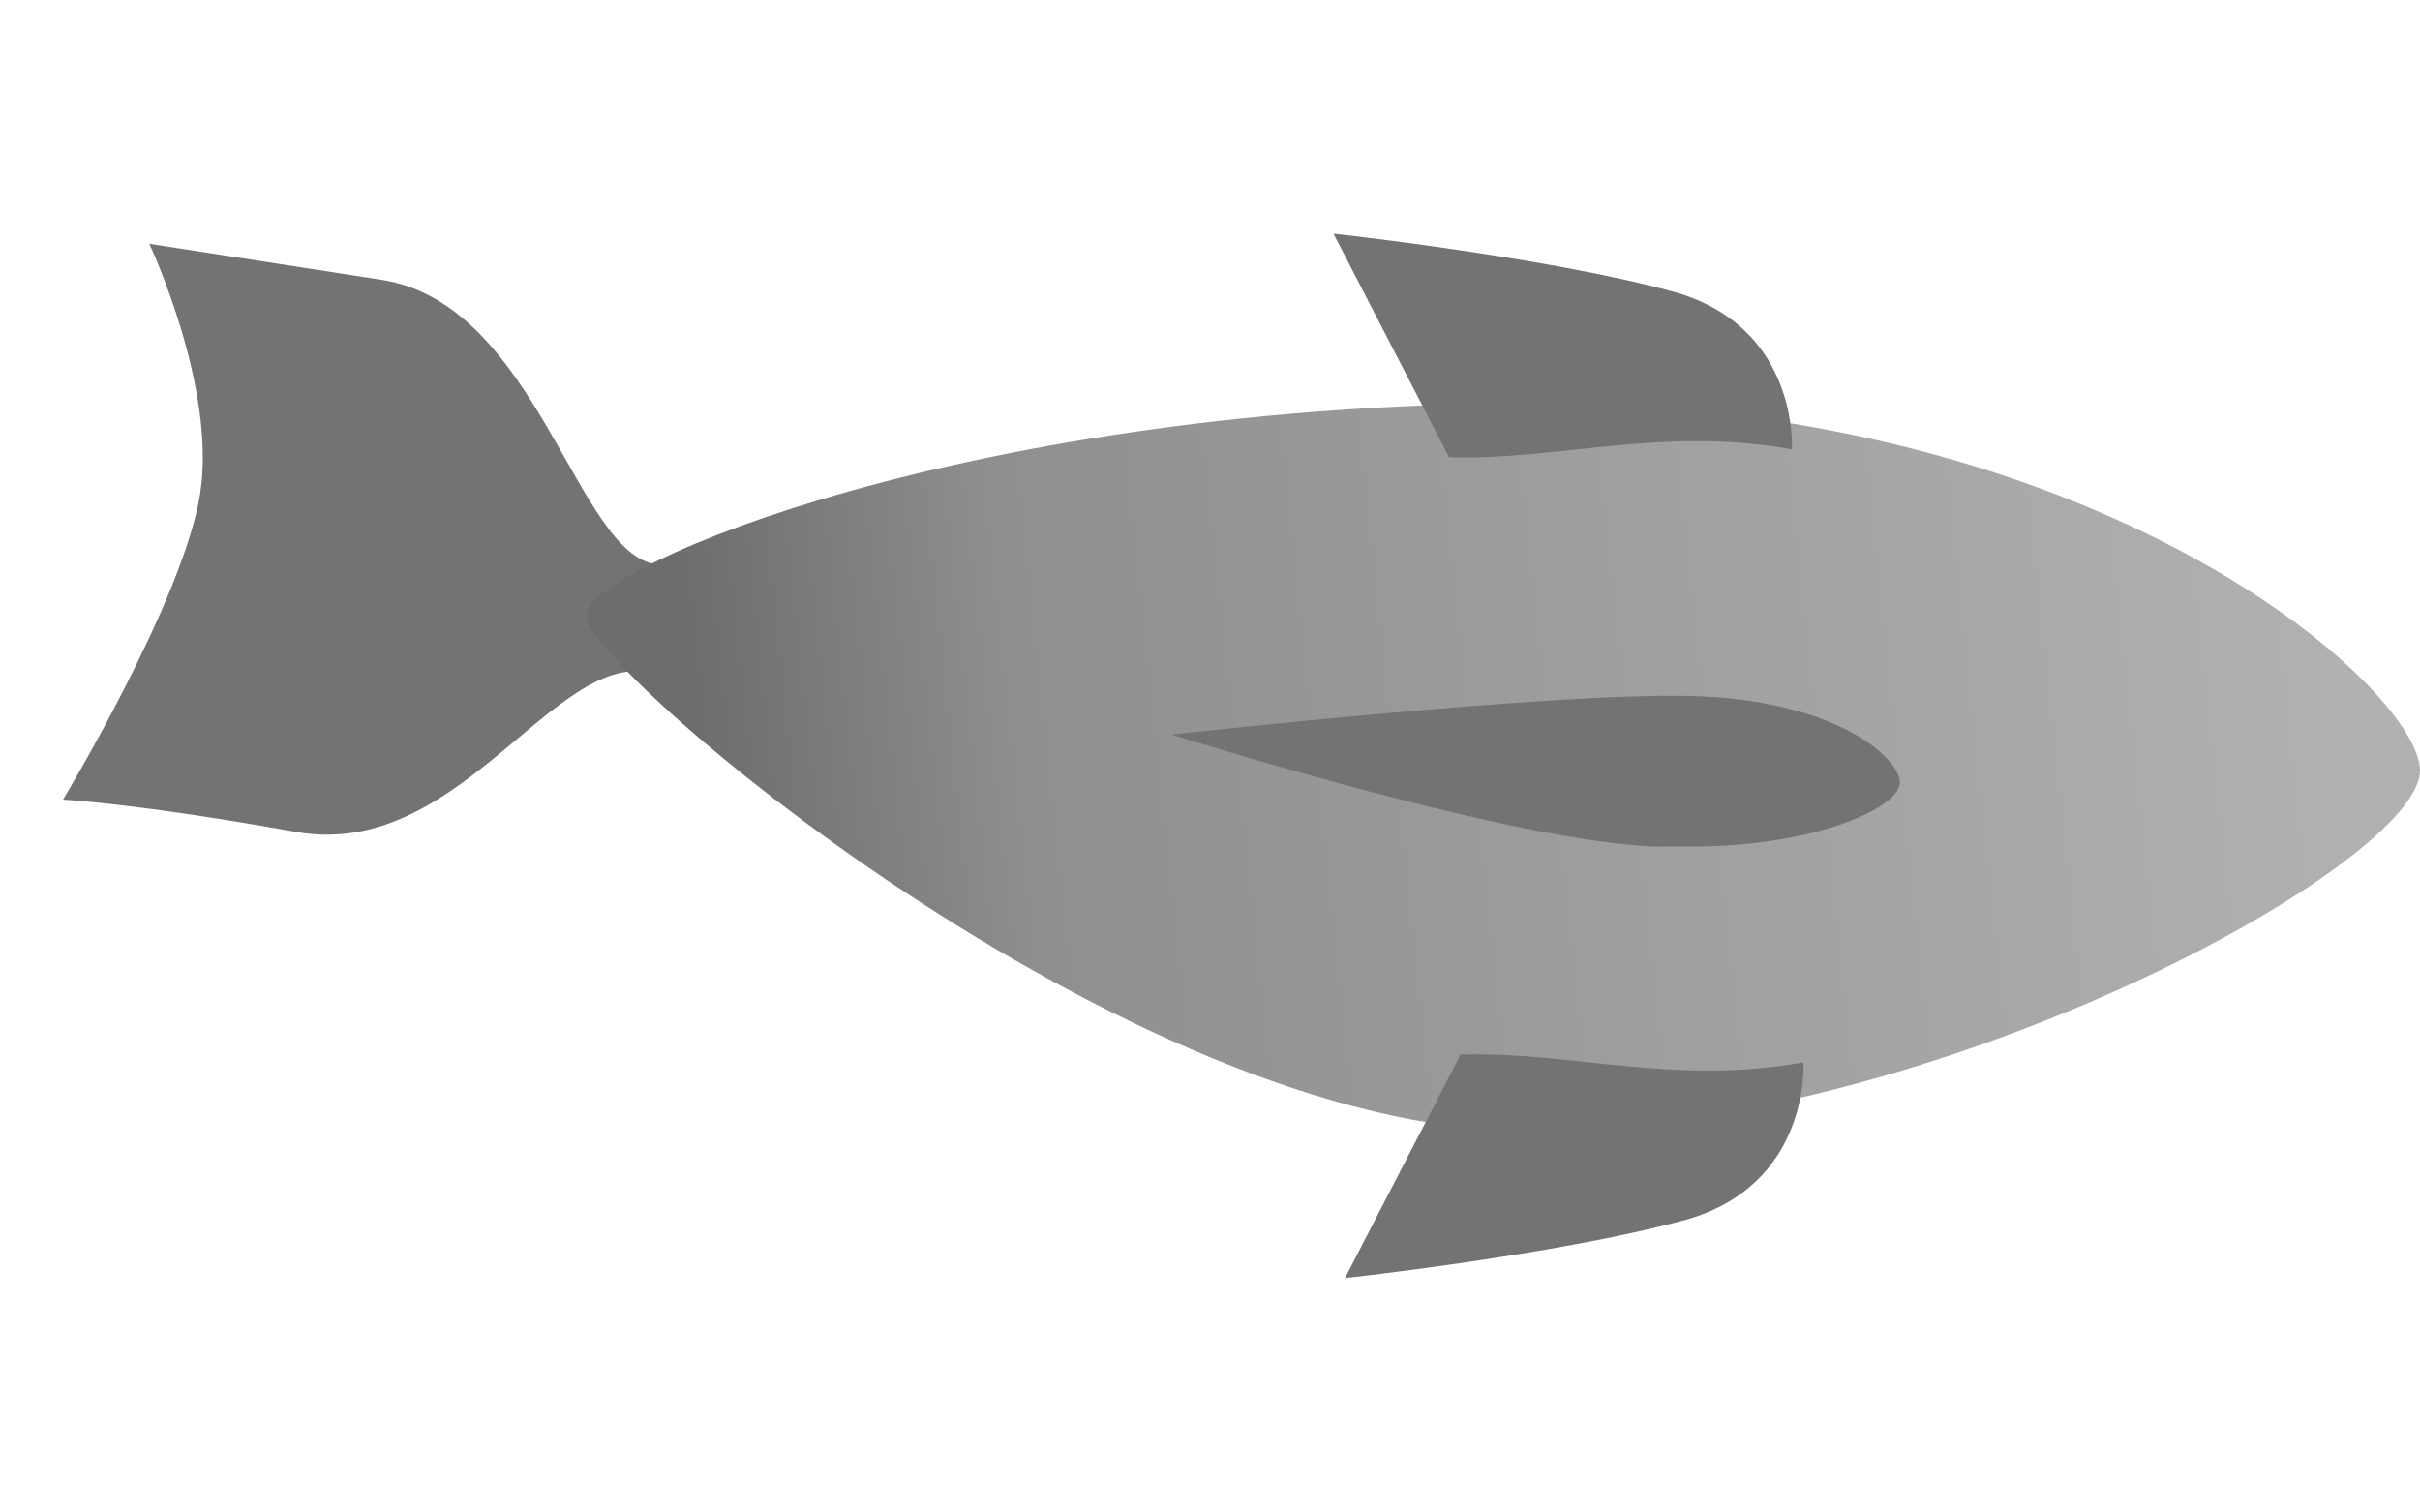
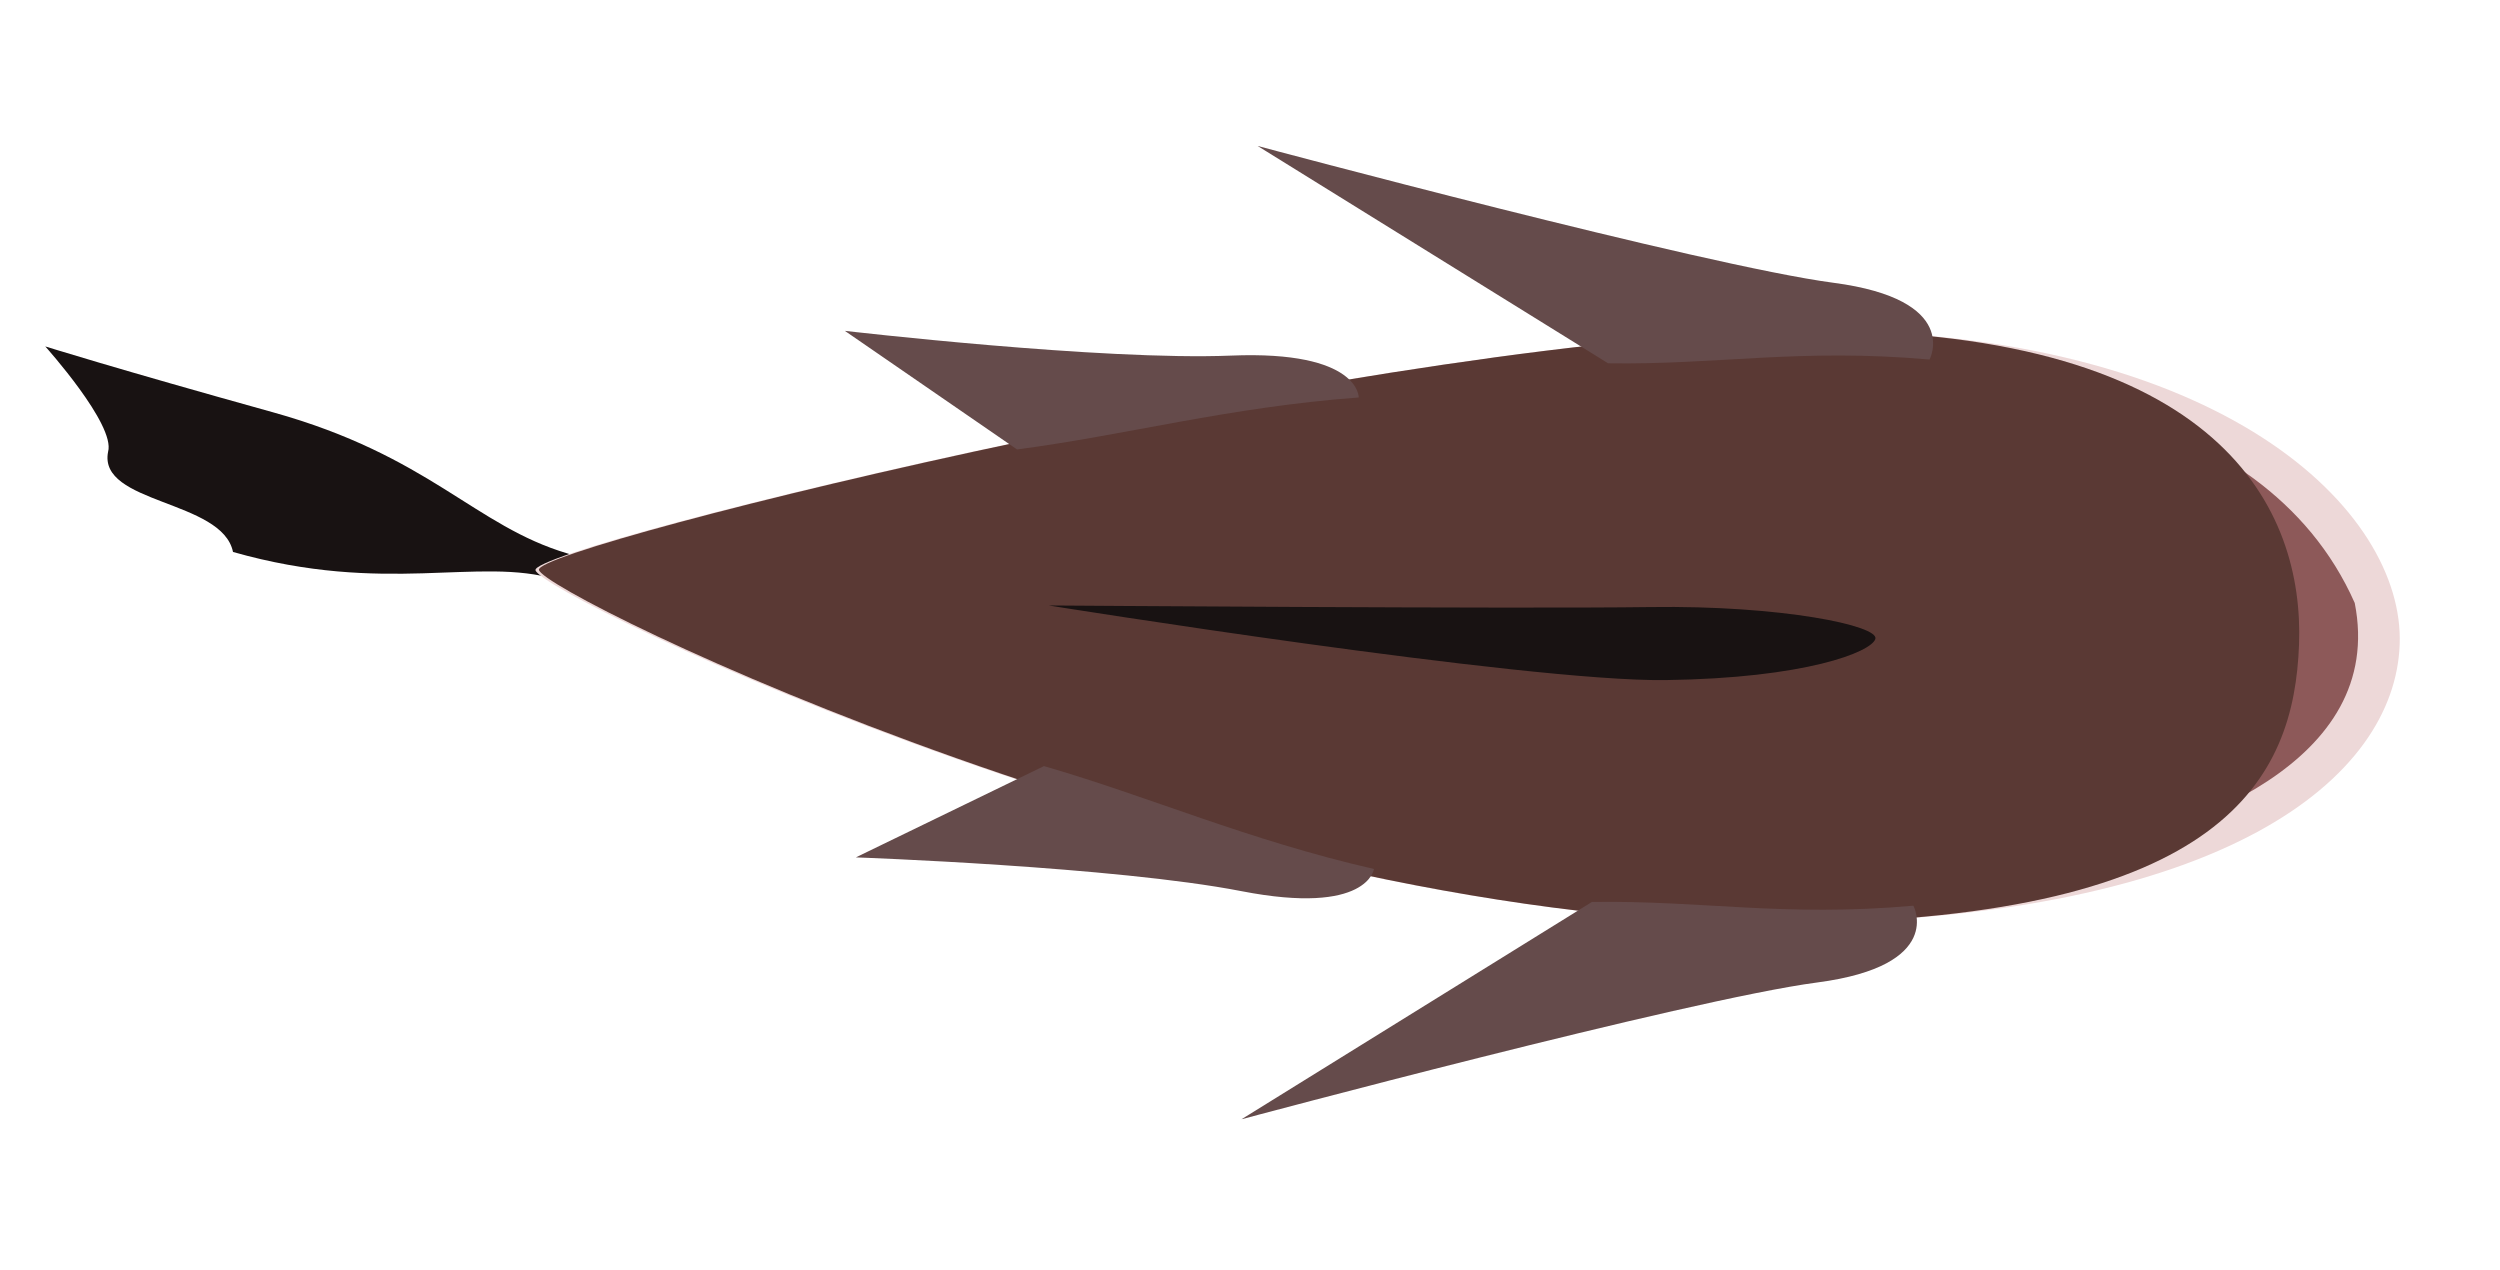
- <svg xmlns="http://www.w3.org/2000/svg" xmlns:xlink="http://www.w3.org/1999/xlink" width="60.221" height="37.619" id="svg3127" version="1.1">
+ <svg xmlns="http://www.w3.org/2000/svg" width="128" height="65" id="svg3127" version="1.1">
  <defs id="defs3129">
    <linearGradient id="linearGradient4044">
      <stop style="stop-color:#6d6d6d;stop-opacity:1;" offset="0" id="stop4046" />
      <stop id="stop4052" offset="0.197" style="stop-color:#8f8f8f;stop-opacity:1;" />
      <stop style="stop-color:#b1b1b1;stop-opacity:1;" offset="1" id="stop4048" />
    </linearGradient>
-     <linearGradient xlink:href="#linearGradient4044" id="linearGradient4050" x1="16.011" y1="32.983" x2="59.924" y2="32.791" gradientUnits="userSpaceOnUse" gradientTransform="translate(1.813164,14.458)" />
-     <linearGradient xlink:href="#linearGradient4044-7" id="linearGradient4050-3" x1="17.833" y1="39.215" x2="59.924" y2="32.791" gradientUnits="userSpaceOnUse" gradientTransform="translate(1.813164,14.458)" />
    <linearGradient id="linearGradient4044-7">
      <stop style="stop-color:#6d6d6d;stop-opacity:1;" offset="0" id="stop4046-4" />
      <stop id="stop4052-5" offset="0.197" style="stop-color:#8f8f8f;stop-opacity:1;" />
      <stop style="stop-color:#b1b1b1;stop-opacity:1;" offset="1" id="stop4048-5" />
    </linearGradient>
-     <linearGradient xlink:href="#linearGradient4044-7" id="linearGradient5553" gradientUnits="userSpaceOnUse" x1="19.367" y1="37.106" x2="59.924" y2="32.791" gradientTransform="translate(1.813164,14.458)" />
-     <linearGradient xlink:href="#linearGradient4044-7" id="linearGradient5567" gradientUnits="userSpaceOnUse" x1="19.367" y1="37.106" x2="59.924" y2="32.791" gradientTransform="translate(1.813164,14.458)" />
-     <linearGradient xlink:href="#linearGradient4044-7" id="linearGradient5581" gradientUnits="userSpaceOnUse" x1="17.833" y1="39.215" x2="59.924" y2="32.791" gradientTransform="translate(1.813164,14.458)" />
  </defs>
-   <g id="layer3" style="display:none" transform="translate(-1.813164,-14.458)">
-     <path style="fill:#737373;fill-opacity:1;stroke:none" d="m 1.813,39.541 c 0,0 1.717,-0.639 5.281,-2.516 3.564,-1.878 7.284,2.163 9.473,1.182 2.189,-0.981 5.576,-0.629 5.576,-0.629 0,0 -2.621,2.266 -4.467,3.076 -1.846,0.81 -0.876,7.073 -4.396,8.822 -3.521,1.749 -5.238,2.602 -5.238,2.602 0,0 0.524,-3.901 -0.67,-6.305 C 6.177,43.368 1.813,39.541 1.813,39.541 z" id="path3262-9" />
-     <path style="fill:url(#linearGradient4050-3);fill-opacity:1;stroke:none" d="m 62.034,30.935 c -0.099,2.074 -7.958,11.108 -21.956,11.108 -13.998,0 -24.161,-1.055 -24.257,-2.301 -0.096,-1.246 13.998,-15.82 24.066,-15.82 10.067,0 22.259,4.701 22.148,7.013 z" id="path3260-0" />
-     <path id="path4034-4" d="m 34.996,46.262 2.876,-5.561 c 2.709,-0.088 5.323,0.781 8.533,0.192 0,0 0.192,3.068 -2.972,3.931 -3.164,0.863 -8.437,1.438 -8.437,1.438 z" style="fill:#737373;fill-opacity:1;stroke:none" />
-     <path style="fill:#737373;fill-opacity:1;stroke:none" d="m 35.283,20.273 2.876,5.561 c 2.709,0.088 5.323,-0.781 8.533,-0.192 0,0 0.192,-3.068 -2.972,-3.931 -3.164,-0.863 -8.437,-1.438 -8.437,-1.438 z" id="path4054-1" />
-     <path style="fill:#737373;fill-opacity:1;stroke:none" d="m 29.627,35.524 c 0,0 10.643,-4.41 13.902,-4.506 3.26,-0.096 5.657,0.959 5.561,1.63 -0.096,0.671 -1.726,2.014 -5.177,2.109 -3.452,0.096 -14.286,0.767 -14.286,0.767 z" id="path4056-2" />
+   <g style="display:none" transform="translate(-1.813164,-975.4395)" id="g5715">
+     <path id="path5717" d="m 2.755,1023.662 c 0,0 3.484,-1.465 11.07,-4.958 7.587,-3.492 11.649,-2.235 16.198,-4.239 4.55,-2.004 10.386,-3.577 10.386,-3.577 0,0 -6.149,3.292 -9.974,4.968 -3.825,1.676 -6.114,6.261 -13.541,9.624 -2.148,-1.69 -6.866,2.608 -8.195,0.22 -0.593,-1.308 -5.944,-2.039 -5.944,-2.039 z" style="fill:#181212;fill-opacity:1;stroke:none" />
+     <path id="path5719" d="m 124.677,1007.221 c -0.253,-6.856 -8.911,-13.99 -30.892,-14.261 -29.03,-0.358 -64.356,20.823 -64.555,22.069 -0.199,1.246 44.634,8.255 65.513,8.255 20.879,0 30.187,-9.207 29.934,-16.063 z" style="fill:#edd8d8;fill-opacity:1;stroke:none" />
+     <path id="path5721" d="m 92.844,1021.254 c -20.271,-1.659 -39.916,-1.634 -59.094,-8.25 23.427,-8.306 48.783,-20.825 73.688,-16.688 6.41,1.28 16.553,4.813 14.938,13.031 -4.738,10.695 -19.406,11.978 -29.531,11.906 z" style="fill:#8d5959;fill-opacity:1;stroke:none" />
+     <path style="fill:#5a3934;fill-opacity:1;stroke:none" d="m 119.524,1007.221 c -0.253,-6.856 -3.759,-13.99 -25.74,-14.261 -29.03,-0.358 -64.71,21.015 -64.909,22.261 -0.199,1.246 44.988,8.063 65.867,8.063 20.879,0 25.035,-9.207 24.781,-16.063 z" id="path5723" />
+     <path id="path5725" d="m 66.207,1032.745 17.94,-11.125 c 5.619,-0.088 9.802,0.781 16.46,0.192 0,0 1.635,3.068 -4.927,3.931 -6.562,0.863 -29.473,7.003 -29.473,7.003 z" style="fill:#654b4b;fill-opacity:1;stroke:none" />
+     <path id="path5727" d="m 55.146,1011.342 c 0,0 24.392,-2.3 31.153,-2.203 6.761,0.096 11.732,-0.959 11.533,-1.63 -0.199,-0.671 -3.579,-2.014 -10.738,-2.11 -7.159,-0.096 -31.948,5.943 -31.948,5.943 z" style="fill:#181212;fill-opacity:1;stroke:none" />
+     <path style="fill:#654b4b;fill-opacity:1;stroke:none" d="m 43.741,1026.023 8.338,-6.713 c 5.611,0.313 10.973,1.353 17.647,1.348 0,0 0.235,2.403 -6.357,2.626 -6.592,0.224 -19.628,2.739 -19.628,2.739 z" id="path5729" />
+     <path style="fill:#654b4b;fill-opacity:1;stroke:none" d="m 65.379,982.915 17.94,11.125 c 5.619,0.088 9.802,-0.781 16.46,-0.192 0,0 1.635,-3.068 -4.927,-3.931 -6.562,-0.863 -29.473,-7.003 -29.473,-7.003 z" id="path5731" />
+     <path id="path5733" d="m 43.137,997.993 9.718,4.487 c 5.367,-1.666 10.316,-3.977 16.791,-5.592 0,0 -0.355,-2.388 -6.804,-1.004 -6.449,1.384 -19.705,2.109 -19.705,2.109 z" style="fill:#654b4b;fill-opacity:1;stroke:none" />
  </g>
-   <g style="display:none" id="g5541" transform="translate(-1.813164,-14.458)">
-     <path id="path5543" d="m 3.38,32.178 c 0,0 1.83,-0.09 5.794,-0.802 3.965,-0.712 6.289,4.263 8.673,3.991 2.383,-0.273 5.505,1.086 5.505,1.086 0,0 -3.184,1.367 -5.188,1.581 -2.004,0.214 -2.973,6.477 -6.857,7.08 -3.885,0.603 -5.779,0.897 -5.779,0.897 0,0 1.679,-3.56 1.267,-6.212 C 6.383,37.146 3.38,32.179 3.38,32.179 z" style="fill:#737373;fill-opacity:1;stroke:none" />
-     <path id="path5545" d="m 62.034,32.935 c -0.099,2.074 -7.958,9.108 -21.956,9.108 -13.998,0 -23.586,-4.027 -23.682,-5.273 -0.096,-1.246 13.423,-12.848 23.49,-12.848 10.067,0 22.259,6.701 22.148,9.013 z" style="fill:url(#linearGradient5553);fill-opacity:1;stroke:none" />
-     <path style="fill:#737373;fill-opacity:1;stroke:none" d="m 34.996,46.262 2.876,-5.561 c 2.709,-0.088 5.323,0.781 8.533,0.192 0,0 0.192,3.068 -2.972,3.931 -3.164,0.863 -8.437,1.438 -8.437,1.438 z" id="path5547" />
-     <path id="path5549" d="m 35.283,20.273 2.876,5.561 c 2.709,0.088 5.323,-0.781 8.533,-0.192 0,0 0.192,-3.068 -2.972,-3.931 -3.164,-0.863 -8.437,-1.438 -8.437,-1.438 z" style="fill:#737373;fill-opacity:1;stroke:none" />
-     <path id="path5551" d="m 30.969,33.798 c 0,0 9.396,-2.972 12.56,-2.78 3.26,-0.096 5.657,0.959 5.561,1.63 -0.096,0.671 -1.726,2.014 -5.177,2.109 -3.452,0.096 -12.944,-0.959 -12.944,-0.959 z" style="fill:#737373;fill-opacity:1;stroke:none" />
+   <g id="g5695" transform="translate(-1.813164,-975.4395)" style="display:none">
+     <path style="fill:#181212;fill-opacity:1;stroke:none" d="m 2.756,1015.286 c 0,0 3.649,-0.985 11.635,-3.43 7.986,-2.444 11.843,-0.653 16.62,-2.03 4.777,-1.377 10.772,-2.154 10.772,-2.154 0,0 -6.535,2.438 -10.55,3.587 -4.015,1.149 -6.898,5.385 -14.709,7.723 -1.902,-1.962 -7.154,1.664 -8.151,-0.88 -0.412,-1.376 -5.617,-2.817 -5.617,-2.817 z" id="path5697" />
+     <path style="fill:#edd8d8;fill-opacity:1;stroke:none" d="m 124.677,1007.221 c -0.253,-6.856 -8.911,-13.99 -30.892,-14.261 -29.03,-0.358 -64.356,16.823 -64.555,18.069 -0.199,1.246 44.634,12.255 65.513,12.255 20.879,0 30.187,-9.207 29.934,-16.063 z" id="path5699" />
+     <path style="fill:#8d5959;fill-opacity:1;stroke:none" d="m 92.844,1021.254 c -20.271,-1.659 -39.916,-3.634 -59.094,-10.25 23.427,-8.306 48.783,-18.825 73.688,-14.688 6.41,1.28 16.553,4.813 14.938,13.031 -4.738,10.695 -19.406,11.978 -29.531,11.906 z" id="path5701" />
+     <path id="path5703" d="m 119.524,1007.221 c -0.253,-6.856 -3.759,-13.99 -25.74,-14.261 -29.03,-0.358 -64.179,16.838 -64.378,18.084 -0.199,1.246 44.457,12.24 65.337,12.24 20.879,0 25.035,-9.207 24.781,-16.063 z" style="fill:#5a3934;fill-opacity:1;stroke:none" />
+     <path style="fill:#654b4b;fill-opacity:1;stroke:none" d="m 66.207,1032.745 17.94,-11.125 c 5.619,-0.088 9.802,0.781 16.46,0.192 0,0 1.635,3.068 -4.927,3.931 -6.562,0.863 -29.473,7.003 -29.473,7.003 z" id="path5705" />
+     <path style="fill:#181212;fill-opacity:1;stroke:none" d="m 55.5,1009.221 c 0,0 24.039,-0.178 30.799,-0.082 6.761,0.096 11.732,-0.959 11.533,-1.63 -0.199,-0.671 -3.579,-2.014 -10.738,-2.109 -7.159,-0.096 -31.595,3.822 -31.595,3.822 z" id="path5707" />
+     <path id="path5709" d="m 45.069,1023.282 8.815,-6.072 c 5.572,0.731 10.841,2.168 17.497,2.661 0,0 0.056,2.413 -6.535,2.144 -6.591,-0.269 -19.777,1.267 -19.777,1.267 z" style="fill:#654b4b;fill-opacity:1;stroke:none" />
+     <path id="path5711" d="m 65.379,982.915 17.94,11.125 c 5.619,0.088 9.802,-0.781 16.46,-0.192 0,0 1.635,-3.068 -4.927,-3.931 -6.562,-0.863 -29.473,-7.003 -29.473,-7.003 z" style="fill:#654b4b;fill-opacity:1;stroke:none" />
+     <path style="fill:#654b4b;fill-opacity:1;stroke:none" d="m 45.634,996.323 9.63,4.673 c 5.398,-1.562 10.391,-3.778 16.896,-5.268 0,0 -0.309,-2.394 -6.784,-1.135 -6.475,1.26 -19.742,1.729 -19.742,1.729 z" id="path5713" />
  </g>
-   <g id="layer1" transform="translate(-1.813164,-1002.82)" style="display:none">
-     <path style="fill:#737373;fill-opacity:1;stroke:none" d="m 3.452,1014.682 c 0,0 1.822,0.192 5.849,0.096 4.027,-0.096 5.561,5.178 7.958,5.273 2.397,0.096 5.273,1.918 5.273,1.918 0,0 -3.356,0.863 -5.369,0.767 -2.013,-0.096 -3.931,5.944 -7.862,5.944 -3.931,0 -5.849,0 -5.849,0 0,0 2.205,-3.26 2.205,-5.944 0,-2.685 -2.205,-8.054 -2.205,-8.054 z" id="path3262" />
-     <path style="fill:url(#linearGradient4050);fill-opacity:1;stroke:none" d="m 62.034,32.935 c -0.099,2.074 -7.958,9.108 -21.956,9.108 -13.998,0 -23.97,-7.67 -24.066,-8.917 -0.096,-1.246 13.807,-9.204 23.874,-9.204 10.067,0 22.259,6.701 22.148,9.013 z" id="path3260" transform="translate(0,988.3622)" />
-     <path id="path4034" d="m 34.996,1034.625 2.876,-5.561 c 2.709,-0.088 5.323,0.781 8.533,0.192 0,0 0.192,3.068 -2.972,3.931 -3.164,0.863 -8.437,1.438 -8.437,1.438 z" style="fill:#737373;fill-opacity:1;stroke:none" />
-     <path style="fill:#737373;fill-opacity:1;stroke:none" d="m 35.283,1008.635 2.876,5.561 c 2.709,0.088 5.323,-0.781 8.533,-0.192 0,0 0.192,-3.068 -2.972,-3.931 -3.164,-0.863 -8.437,-1.438 -8.437,-1.438 z" id="path4054" />
-     <path style="fill:#737373;fill-opacity:1;stroke:none" d="m 28.764,1021.681 c 0,0 11.505,-2.205 14.765,-2.301 3.26,-0.096 5.657,0.959 5.561,1.63 -0.096,0.671 -1.726,2.014 -5.177,2.109 -3.452,0.096 -15.149,-1.438 -15.149,-1.438 z" id="path4056" />
+   <g id="layer1" transform="translate(-1.813164,-975.4395)" style="display:none">
+     <path style="fill:#181212;fill-opacity:1;stroke:none" d="m 3.18,1005.078 c 0,0 3.778,0.103 12.13,0.051 8.352,-0.051 11.533,2.77 16.504,2.822 4.971,0.051 10.937,1.026 10.937,1.026 0,0 -6.96,0.462 -11.136,0.41 -4.176,-0.051 -8.153,3.181 -16.306,3.181 -1.26,-2.425 -7.331,-0.457 -7.556,-3.181 0,-1.436 -4.574,-4.309 -4.574,-4.309 z" id="path3262" />
+     <path style="fill:#edd8d8;fill-opacity:1;stroke:none" d="m 124.677,1008.439 c -0.253,6.856 -8.911,13.99 -30.892,14.261 -29.03,0.358 -64.356,-12.823 -64.555,-14.069 -0.199,-1.246 44.634,-16.255 65.513,-16.255 20.879,0 30.187,9.207 29.934,16.063 z" id="path3260" />
+     <path style="fill:#8d5959;fill-opacity:1;stroke:none" d="m 92.844,994.406 c -20.271,1.659 -39.916,7.634 -59.094,14.25 23.427,8.306 48.783,14.825 73.688,10.688 6.41,-1.28 16.553,-4.813 14.938,-13.031 -4.738,-10.695 -19.406,-11.978 -29.531,-11.906 z" id="path5643" />
+     <path id="path5625" d="m 119.524,1008.439 c -0.253,6.856 -3.759,13.99 -25.74,14.261 -29.03,0.358 -64.356,-12.823 -64.555,-14.069 -0.199,-1.246 44.634,-16.255 65.513,-16.255 20.879,0 25.035,9.207 24.781,16.063 z" style="fill:#5a3934;fill-opacity:1;stroke:none" />
+     <path style="fill:#654b4b;fill-opacity:1;stroke:none" d="m 65.5,983.268 17.94,11.125 c 5.619,0.088 9.802,-0.781 16.46,-0.192 0,0 1.635,-3.068 -4.927,-3.931 -6.562,-0.863 -29.473,-7.003 -29.473,-7.003 z" id="path4054" />
+     <path style="fill:#181212;fill-opacity:1;stroke:none" d="m 55.676,1008.823 c 0,0 23.862,-2.205 30.623,-2.301 6.761,-0.096 11.732,0.959 11.533,1.63 -0.199,0.671 -3.579,2.014 -10.738,2.109 -7.159,0.096 -31.418,-1.438 -31.418,-1.438 z" id="path4056" />
+     <path id="path5649" d="m 47.115,994.405 9.31,5.283 c 5.487,-1.212 10.612,-3.102 17.2,-4.171 0,0 -0.154,-2.409 -6.697,-1.569 -6.542,0.841 -19.813,0.456 -19.813,0.456 z" style="fill:#654b4b;fill-opacity:1;stroke:none" />
+     <path id="path5651" d="m 65.379,1032.745 17.94,-11.125 c 5.619,-0.088 9.802,0.781 16.46,0.192 0,0 1.635,3.068 -4.927,3.931 -6.562,0.863 -29.473,7.003 -29.473,7.003 z" style="fill:#654b4b;fill-opacity:1;stroke:none" />
+     <path style="fill:#654b4b;fill-opacity:1;stroke:none" d="m 46.994,1021.609 9.31,-5.283 c 5.487,1.212 10.612,3.102 17.2,4.171 0,0 -0.154,2.409 -6.697,1.569 -6.542,-0.841 -19.813,-0.456 -19.813,-0.456 z" id="path5653" />
  </g>
-   <g id="g5555" style="display:inline" transform="translate(-1.813164,-14.458)">
-     <path style="fill:#737373;fill-opacity:1;stroke:none" d="m 3.38,34.357 c 0,0 1.83,0.09 5.794,0.802 3.965,0.712 6.289,-4.263 8.673,-3.991 2.383,0.273 5.505,-1.086 5.505,-1.086 0,0 -3.184,-1.367 -5.188,-1.581 -2.004,-0.214 -2.973,-6.477 -6.857,-7.08 -3.885,-0.603 -5.779,-0.897 -5.779,-0.897 0,0 1.679,3.56 1.267,6.212 -0.412,2.653 -3.414,7.62 -3.414,7.62 z" id="path5557" />
-     <path style="fill:url(#linearGradient5567);fill-opacity:1;stroke:none" d="m 62.034,33.6 c -0.099,-2.074 -7.958,-9.108 -21.956,-9.108 -13.998,0 -23.586,4.027 -23.682,5.273 -0.096,1.246 13.423,12.848 23.49,12.848 10.067,0 22.259,-6.701 22.148,-9.013 z" id="path5559" />
-     <path id="path5561" d="m 34.996,20.273 2.876,5.561 c 2.709,0.088 5.323,-0.781 8.533,-0.192 0,0 0.192,-3.068 -2.972,-3.931 -3.164,-0.863 -8.437,-1.438 -8.437,-1.438 z" style="fill:#737373;fill-opacity:1;stroke:none" />
-     <path style="fill:#737373;fill-opacity:1;stroke:none" d="m 35.283,46.262 2.876,-5.561 c 2.709,-0.088 5.323,0.781 8.533,0.192 0,0 0.192,3.068 -2.972,3.931 -3.164,0.863 -8.437,1.438 -8.437,1.438 z" id="path5563" />
-     <path style="fill:#737373;fill-opacity:1;stroke:none" d="m 30.969,32.737 c 0,0 9.396,2.972 12.56,2.78 3.26,0.096 5.657,-0.959 5.561,-1.63 -0.096,-0.671 -1.726,-2.014 -5.177,-2.109 -3.452,-0.096 -12.944,0.959 -12.944,0.959 z" id="path5565" />
+   <g style="display:inline" transform="translate(-1.813164,-975.4395)" id="g5655">
+     <path id="path5657" d="m 4.127,993.175 c 0,0 3.606,1.133 11.652,3.371 8.046,2.238 10.334,5.823 15.101,7.234 4.767,1.411 10.238,3.982 10.238,3.982 0,0 -6.82,-1.462 -10.822,-2.655 -4.002,-1.193 -8.712,0.826 -16.553,-1.407 -0.547,-2.678 -6.925,-2.447 -6.396,-5.129 0.393,-1.381 -3.218,-5.397 -3.218,-5.397 z" style="fill:#181212;fill-opacity:1;stroke:none" />
+     <path id="path5659" d="m 124.677,1008.439 c -0.253,6.856 -8.911,13.99 -30.892,14.261 -29.03,0.358 -64.356,-16.823 -64.555,-18.069 -0.199,-1.246 44.634,-12.255 65.513,-12.255 20.879,0 30.187,9.207 29.934,16.063 z" style="fill:#edd8d8;fill-opacity:1;stroke:none" />
+     <path id="path5661" d="m 92.844,994.406 c -20.271,1.659 -39.916,3.634 -59.094,10.25 23.427,8.306 48.783,18.825 73.688,14.688 6.41,-1.28 16.553,-4.813 14.938,-13.031 -4.738,-10.695 -19.406,-11.978 -29.531,-11.906 z" style="fill:#8d5959;fill-opacity:1;stroke:none" />
+     <path style="fill:#5a3934;fill-opacity:1;stroke:none" d="m 119.524,1008.439 c -0.253,6.856 -3.759,13.99 -25.74,14.261 -29.03,0.358 -64.179,-16.838 -64.378,-18.084 -0.199,-1.246 44.457,-12.24 65.337,-12.24 20.879,0 25.035,9.207 24.781,16.063 z" id="path5663" />
+     <path id="path5665" d="m 66.207,982.915 17.94,11.125 c 5.619,0.088 9.802,-0.781 16.46,-0.192 0,0 1.635,-3.068 -4.927,-3.931 -6.562,-0.863 -29.473,-7.003 -29.473,-7.003 z" style="fill:#654b4b;fill-opacity:1;stroke:none" />
+     <path id="path5667" d="m 55.5,1006.439 c 0,0 24.039,0.178 30.799,0.082 6.761,-0.096 11.732,0.959 11.533,1.63 -0.199,0.671 -3.579,2.014 -10.738,2.109 -7.159,0.096 -31.595,-3.822 -31.595,-3.822 z" style="fill:#181212;fill-opacity:1;stroke:none" />
+     <path style="fill:#654b4b;fill-opacity:1;stroke:none" d="m 45.069,992.379 8.815,6.072 c 5.572,-0.731 10.841,-2.168 17.497,-2.661 0,0 0.056,-2.413 -6.535,-2.144 -6.591,0.269 -19.777,-1.267 -19.777,-1.267 z" id="path5669" />
+     <path style="fill:#654b4b;fill-opacity:1;stroke:none" d="m 65.379,1032.745 17.94,-11.125 c 5.619,-0.088 9.802,0.781 16.46,0.192 0,0 1.635,3.068 -4.927,3.931 -6.562,0.863 -29.473,7.003 -29.473,7.003 z" id="path5671" />
+     <path id="path5673" d="m 45.634,1019.337 9.63,-4.673 c 5.398,1.562 10.391,3.778 16.896,5.268 0,0 -0.309,2.394 -6.784,1.135 -6.475,-1.26 -19.742,-1.729 -19.742,-1.729 z" style="fill:#654b4b;fill-opacity:1;stroke:none" />
  </g>
-   <g style="display:none" id="g5569" transform="translate(-1.813164,-14.458)">
-     <path id="path5571" d="m 1.813,26.995 c 0,0 1.717,0.639 5.281,2.516 3.564,1.878 7.284,-2.163 9.473,-1.182 2.189,0.981 5.576,0.629 5.576,0.629 0,0 -2.621,-2.266 -4.467,-3.076 -1.846,-0.81 -0.876,-7.073 -4.396,-8.822 -3.521,-1.749 -5.238,-2.602 -5.238,-2.602 0,0 0.524,3.901 -0.67,6.305 -1.194,2.404 -5.558,6.232 -5.558,6.232 z" style="fill:#737373;fill-opacity:1;stroke:none" />
-     <path id="path5573" d="m 62.034,35.6 c -0.099,-2.074 -7.958,-11.108 -21.956,-11.108 -13.998,0 -24.161,1.055 -24.257,2.301 -0.096,1.246 13.998,15.82 24.066,15.82 10.067,0 22.259,-4.701 22.148,-7.013 z" style="fill:url(#linearGradient5581);fill-opacity:1;stroke:none" />
-     <path style="fill:#737373;fill-opacity:1;stroke:none" d="m 34.996,20.273 2.876,5.561 c 2.709,0.088 5.323,-0.781 8.533,-0.192 0,0 0.192,-3.068 -2.972,-3.931 -3.164,-0.863 -8.437,-1.438 -8.437,-1.438 z" id="path5575" />
-     <path id="path5577" d="m 35.283,46.262 2.876,-5.561 c 2.709,-0.088 5.323,0.781 8.533,0.192 0,0 0.192,3.068 -2.972,3.931 -3.164,0.863 -8.437,1.438 -8.437,1.438 z" style="fill:#737373;fill-opacity:1;stroke:none" />
-     <path id="path5579" d="m 29.627,31.011 c 0,0 10.643,4.41 13.902,4.506 3.26,0.096 5.657,-0.959 5.561,-1.63 -0.096,-0.671 -1.726,-2.014 -5.177,-2.109 -3.452,-0.096 -14.286,-0.767 -14.286,-0.767 z" style="fill:#737373;fill-opacity:1;stroke:none" />
+   <g id="g5675" transform="translate(-1.813164,-975.4395)" style="display:none">
+     <path style="fill:#181212;fill-opacity:1;stroke:none" d="m 5.204,987.036 c 0,0 3.461,1.518 11.218,4.615 7.756,3.097 9.641,6.909 14.227,8.828 4.586,1.919 9.745,5.069 9.745,5.069 0,0 -6.621,-2.193 -10.471,-3.813 -3.849,-1.619 -8.75,-0.123 -16.303,-3.193 -0.254,-2.721 -6.619,-3.184 -5.803,-5.792 0.541,-1.331 -2.614,-5.714 -2.614,-5.714 z" id="path5677" />
+     <path style="fill:#edd8d8;fill-opacity:1;stroke:none" d="m 124.677,1008.439 c -0.253,6.856 -8.911,13.99 -30.892,14.261 -29.03,0.358 -64.356,-20.823 -64.555,-22.069 -0.199,-1.246 44.634,-8.255 65.513,-8.255 20.879,0 30.187,9.207 29.934,16.063 z" id="path5679" />
+     <path style="fill:#8d5959;fill-opacity:1;stroke:none" d="m 92.844,994.406 c -20.271,1.659 -39.916,1.634 -59.094,8.25 23.427,8.306 48.783,20.825 73.688,16.688 6.41,-1.28 16.553,-4.813 14.938,-13.031 -4.738,-10.695 -19.406,-11.978 -29.531,-11.906 z" id="path5681" />
+     <path id="path5683" d="m 119.524,1008.439 c -0.253,6.856 -3.759,13.99 -25.74,14.261 -29.03,0.358 -64.71,-21.015 -64.909,-22.261 -0.199,-1.246 44.988,-8.063 65.867,-8.063 20.879,0 25.035,9.207 24.781,16.063 z" style="fill:#5a3934;fill-opacity:1;stroke:none" />
+     <path style="fill:#654b4b;fill-opacity:1;stroke:none" d="m 66.207,982.915 17.94,11.125 c 5.619,0.088 9.802,-0.781 16.46,-0.192 0,0 1.635,-3.068 -4.927,-3.931 -6.562,-0.863 -29.473,-7.003 -29.473,-7.003 z" id="path5685" />
+     <path style="fill:#181212;fill-opacity:1;stroke:none" d="m 55.146,1004.318 c 0,0 24.392,2.3 31.153,2.203 6.761,-0.096 11.732,0.959 11.533,1.63 -0.199,0.671 -3.579,2.014 -10.738,2.109 -7.159,0.096 -31.948,-5.943 -31.948,-5.943 z" id="path5687" />
+     <path id="path5689" d="m 43.741,989.638 8.338,6.713 c 5.611,-0.313 10.973,-1.353 17.647,-1.348 0,0 0.235,-2.403 -6.357,-2.626 -6.592,-0.224 -19.628,-2.739 -19.628,-2.739 z" style="fill:#654b4b;fill-opacity:1;stroke:none" />
+     <path id="path5691" d="m 65.379,1032.745 17.94,-11.125 c 5.619,-0.088 9.802,0.781 16.46,0.192 0,0 1.635,3.068 -4.927,3.931 -6.562,0.863 -29.473,7.003 -29.473,7.003 z" style="fill:#654b4b;fill-opacity:1;stroke:none" />
+     <path style="fill:#654b4b;fill-opacity:1;stroke:none" d="m 43.137,1017.668 9.718,-4.487 c 5.367,1.666 10.316,3.977 16.791,5.592 0,0 -0.355,2.388 -6.804,1.004 -6.449,-1.384 -19.705,-2.109 -19.705,-2.109 z" id="path5693" />
  </g>
</svg>
